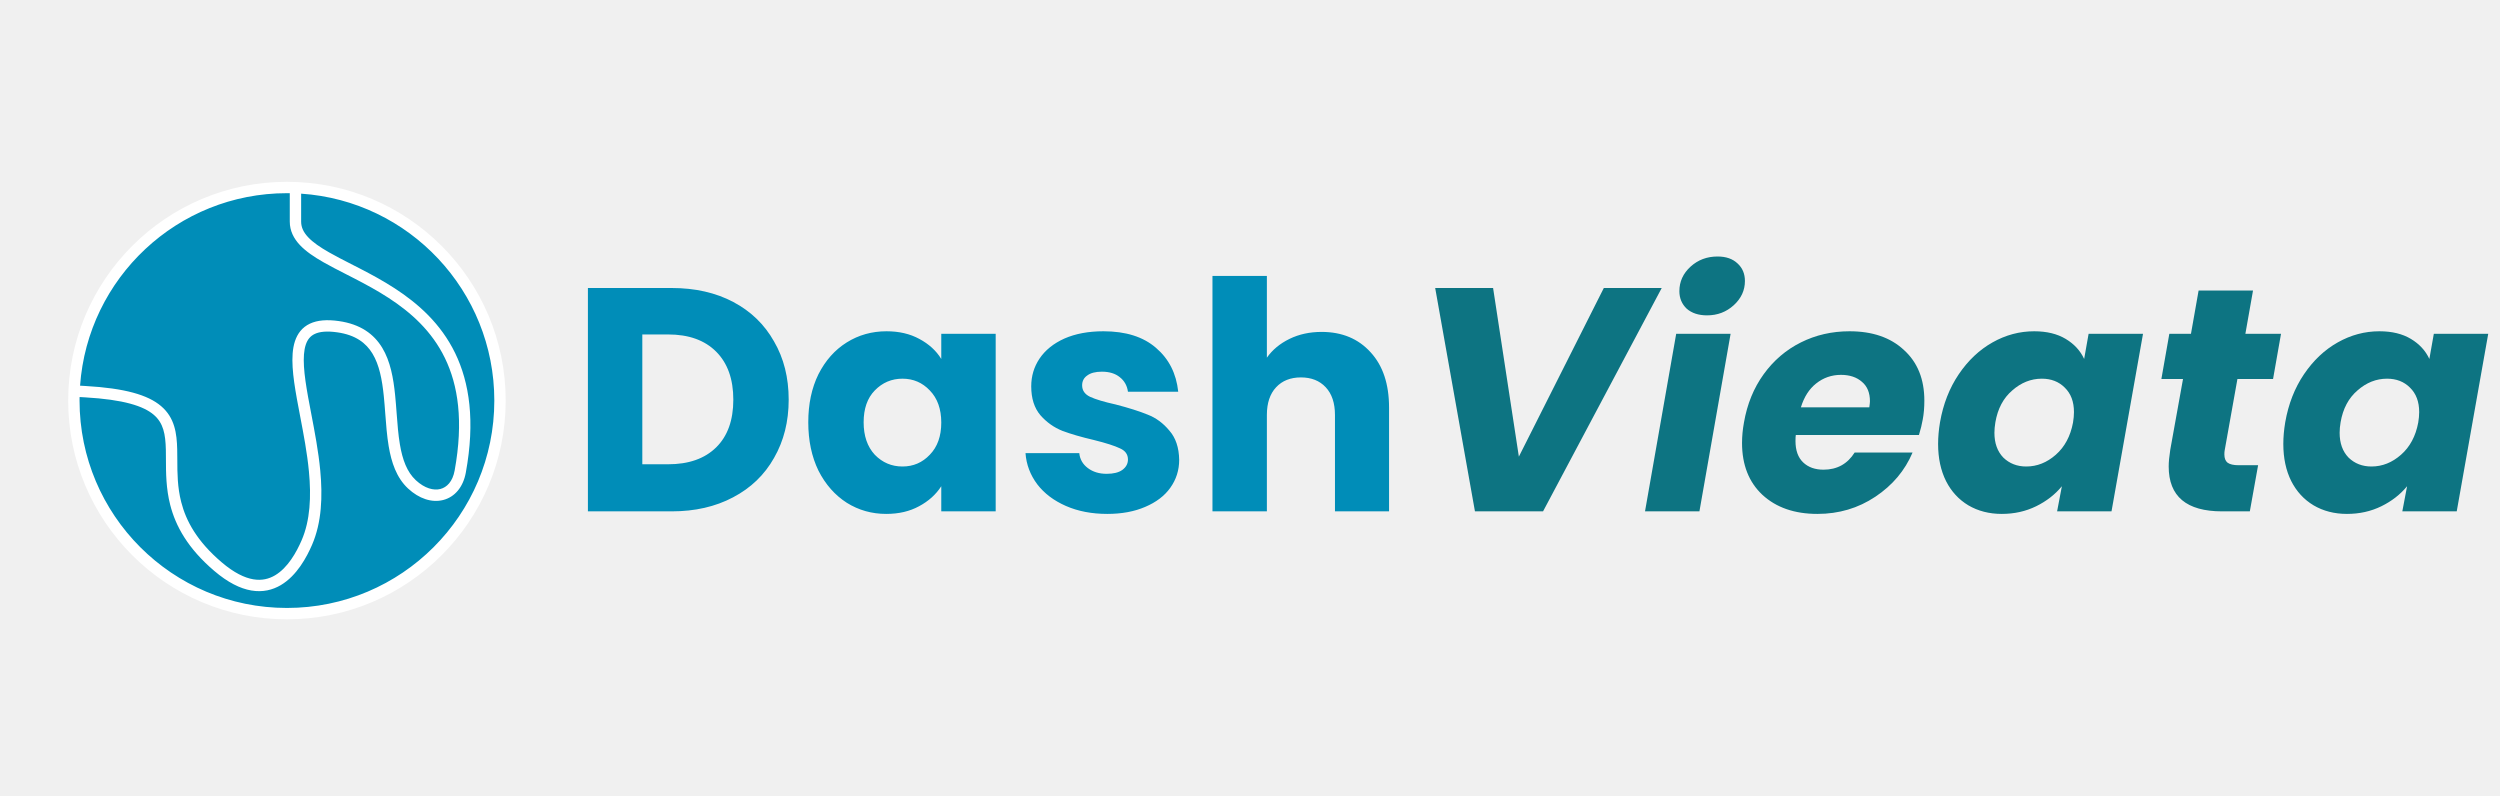
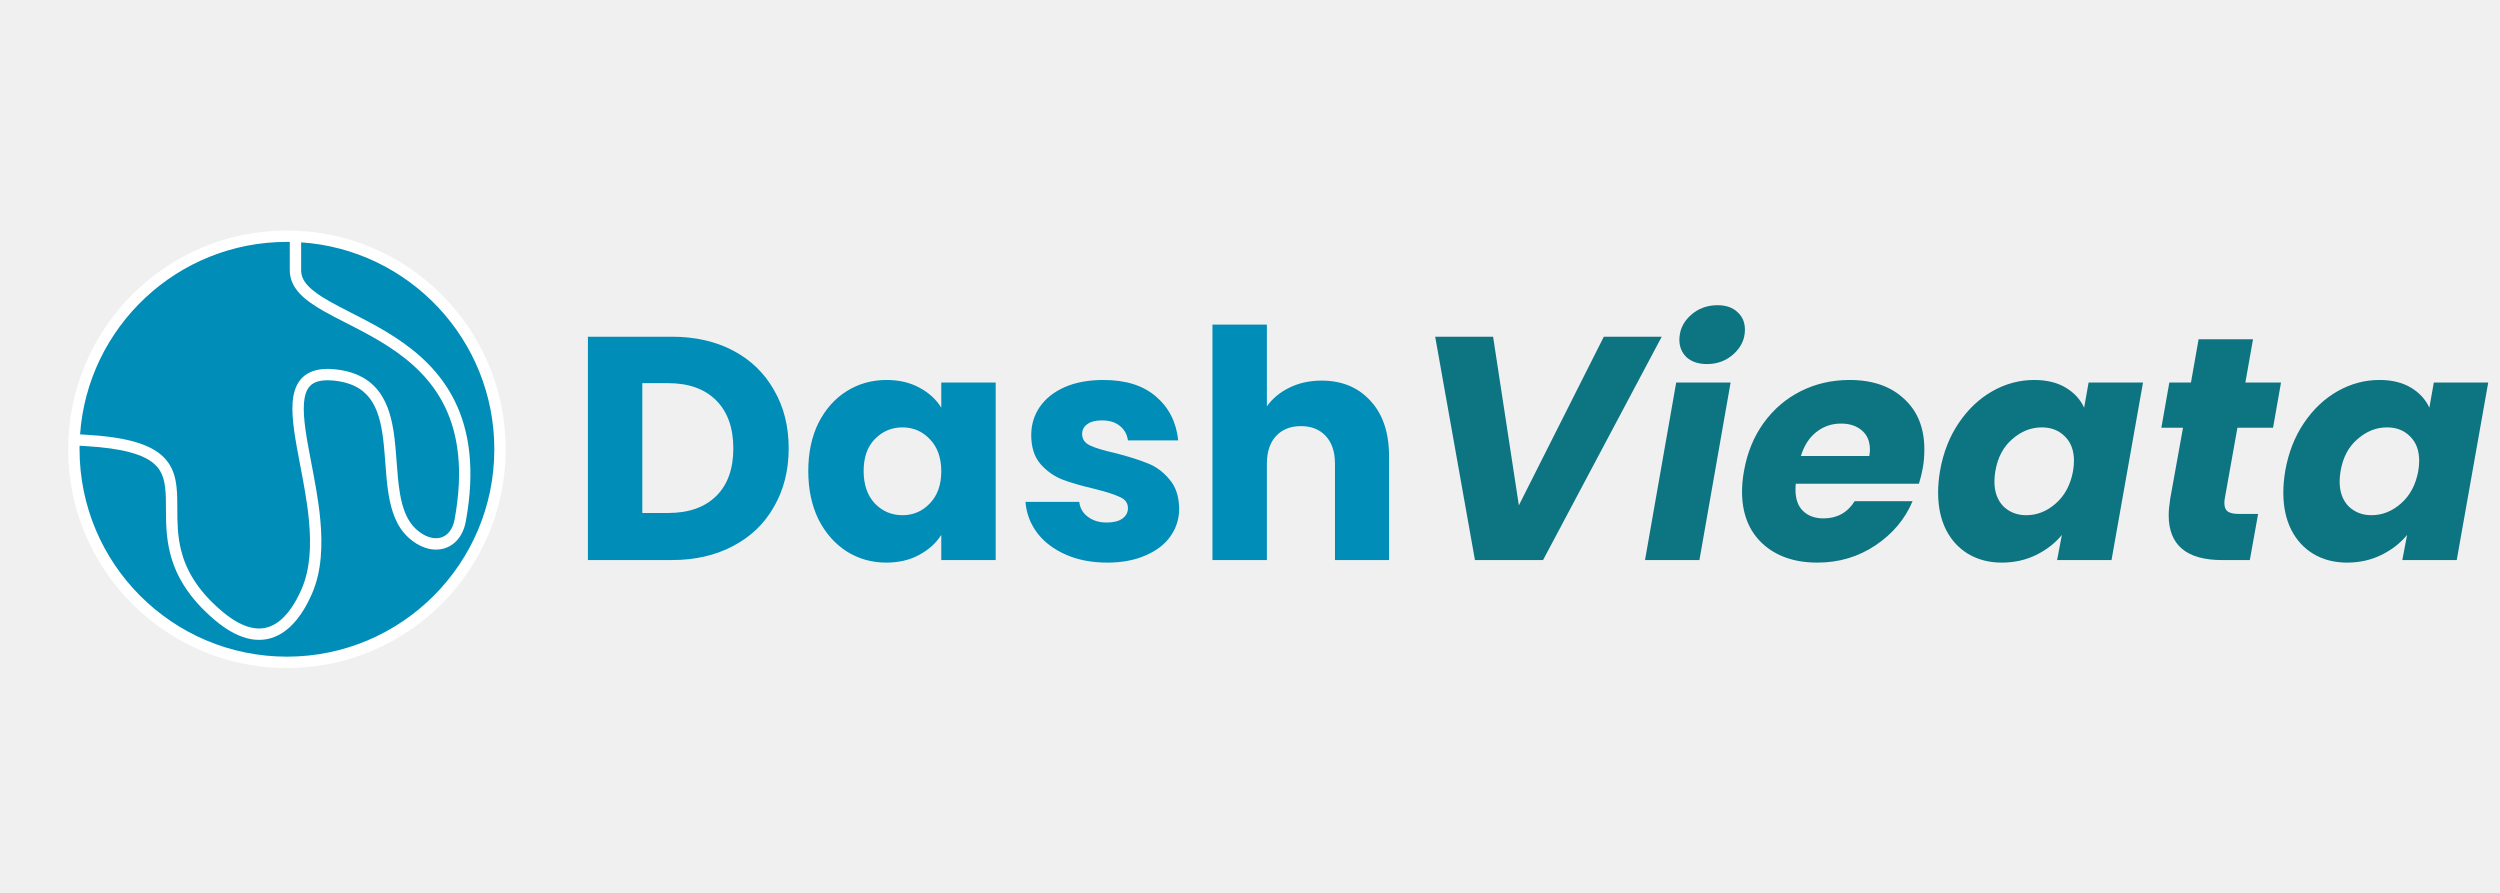
- <svg xmlns="http://www.w3.org/2000/svg" width="220" height="70" viewBox="0 0 220 70" fill="none">
+ <svg xmlns="http://www.w3.org/2000/svg" width="196" height="70" viewBox="0 0 220 70" fill="none">
  <path d="M44 35.25C44 45.605 35.605 54 25.25 54C14.895 54 6.5 45.605 6.5 35.25C6.5 24.895 14.895 16.5 25.25 16.5C35.605 16.5 44 24.895 44 35.25Z" fill="#008DB8" />
  <path fill-rule="evenodd" clip-rule="evenodd" d="M7.003 34.939C7.001 35.043 7 35.146 7 35.25C7 45.329 15.171 53.5 25.25 53.5C35.329 53.5 43.5 45.329 43.5 35.25C43.5 25.591 35.996 17.684 26.5 17.042V19.5C26.5 19.997 26.704 20.438 27.12 20.88C27.547 21.333 28.174 21.763 28.97 22.215C29.552 22.547 30.198 22.877 30.893 23.232C31.147 23.361 31.407 23.494 31.674 23.632C32.661 24.142 33.711 24.708 34.74 25.377C36.799 26.715 38.793 28.478 40.054 31.075C41.317 33.677 41.819 37.06 40.992 41.59C40.76 42.861 40.024 43.738 39.001 44C37.998 44.257 36.87 43.882 35.91 42.989C34.885 42.037 34.441 40.678 34.203 39.263C34.051 38.358 33.976 37.363 33.903 36.392C33.864 35.866 33.825 35.348 33.774 34.854C33.626 33.401 33.377 32.11 32.783 31.126C32.211 30.178 31.291 29.475 29.679 29.245C28.736 29.11 28.111 29.192 27.7 29.386C27.31 29.569 27.058 29.878 26.905 30.342C26.746 30.825 26.701 31.464 26.749 32.256C26.797 33.042 26.933 33.94 27.11 34.924C27.196 35.403 27.292 35.902 27.391 36.417C27.693 37.995 28.023 39.714 28.183 41.411C28.395 43.664 28.321 45.96 27.459 47.949C26.996 49.017 26.131 50.651 24.715 51.488C23.988 51.918 23.121 52.135 22.119 51.964C21.129 51.795 20.047 51.255 18.862 50.246C16.518 48.251 15.453 46.283 14.979 44.433C14.608 42.984 14.605 41.607 14.602 40.43C14.602 40.131 14.601 39.845 14.595 39.574C14.561 38.2 14.38 37.224 13.526 36.497C12.63 35.735 10.896 35.161 7.472 34.966L7.003 34.939ZM7.046 33.94L7.528 33.968C10.979 34.164 13.009 34.745 14.174 35.736C15.381 36.762 15.56 38.138 15.594 39.549C15.602 39.858 15.603 40.17 15.604 40.485C15.607 41.65 15.611 42.869 15.948 44.185C16.368 45.824 17.314 47.616 19.51 49.484C20.607 50.418 21.528 50.849 22.288 50.978C23.036 51.106 23.665 50.947 24.206 50.627C25.327 49.964 26.088 48.598 26.541 47.551C27.304 45.79 27.394 43.694 27.187 41.505C27.032 39.861 26.716 38.21 26.415 36.642C26.315 36.118 26.216 35.603 26.126 35.101C25.948 34.108 25.802 33.163 25.751 32.316C25.7 31.475 25.738 30.689 25.955 30.029C26.178 29.352 26.593 28.801 27.274 28.481C27.933 28.171 28.78 28.106 29.821 28.255C31.709 28.525 32.901 29.387 33.639 30.609C34.356 31.796 34.619 33.281 34.769 34.752C34.826 35.307 34.866 35.853 34.906 36.39C34.976 37.325 35.044 38.231 35.189 39.098C35.415 40.443 35.811 41.532 36.59 42.257C37.38 42.991 38.172 43.18 38.753 43.031C39.315 42.887 39.83 42.389 40.008 41.41C40.805 37.043 40.306 33.883 39.154 31.512C38.001 29.137 36.167 27.496 34.195 26.215C33.209 25.574 32.193 25.026 31.215 24.52C30.96 24.389 30.707 24.26 30.457 24.132C29.755 23.773 29.078 23.428 28.475 23.084C27.657 22.619 26.924 22.13 26.392 21.566C25.851 20.991 25.5 20.316 25.5 19.5V17.002C25.417 17.001 25.334 17 25.25 17C15.611 17 7.718 24.472 7.046 33.94ZM6 35.25C6 24.619 14.618 16 25.25 16C35.882 16 44.5 24.619 44.5 35.25C44.5 45.882 35.882 54.5 25.25 54.5C14.618 54.5 6 45.882 6 35.25Z" fill="white" />
  <path d="M59.1 25.344C61.172 25.344 62.983 25.755 64.532 26.576C66.081 27.397 67.276 28.555 68.116 30.048C68.975 31.523 69.404 33.231 69.404 35.172C69.404 37.095 68.975 38.803 68.116 40.296C67.276 41.789 66.072 42.947 64.504 43.768C62.955 44.589 61.153 45 59.1 45H51.736V25.344H59.1ZM58.792 40.856C60.603 40.856 62.012 40.361 63.02 39.372C64.028 38.383 64.532 36.983 64.532 35.172C64.532 33.361 64.028 31.952 63.02 30.944C62.012 29.936 60.603 29.432 58.792 29.432H56.524V40.856H58.792ZM71.128 37.16C71.128 35.555 71.426 34.145 72.024 32.932C72.64 31.719 73.47 30.785 74.516 30.132C75.561 29.479 76.728 29.152 78.016 29.152C79.117 29.152 80.078 29.376 80.9 29.824C81.74 30.272 82.384 30.86 82.832 31.588V29.376H87.62V45H82.832V42.788C82.365 43.516 81.712 44.104 80.872 44.552C80.05 45 79.089 45.224 77.988 45.224C76.718 45.224 75.561 44.897 74.516 44.244C73.47 43.572 72.64 42.629 72.024 41.416C71.426 40.184 71.128 38.765 71.128 37.16ZM82.832 37.188C82.832 35.993 82.496 35.051 81.824 34.36C81.17 33.669 80.368 33.324 79.416 33.324C78.464 33.324 77.652 33.669 76.98 34.36C76.326 35.032 76 35.965 76 37.16C76 38.355 76.326 39.307 76.98 40.016C77.652 40.707 78.464 41.052 79.416 41.052C80.368 41.052 81.17 40.707 81.824 40.016C82.496 39.325 82.832 38.383 82.832 37.188ZM97.44 45.224C96.077 45.224 94.864 44.991 93.8 44.524C92.736 44.057 91.896 43.423 91.28 42.62C90.664 41.799 90.318 40.884 90.244 39.876H94.976C95.032 40.417 95.284 40.856 95.732 41.192C96.18 41.528 96.73 41.696 97.384 41.696C97.981 41.696 98.438 41.584 98.756 41.36C99.092 41.117 99.26 40.809 99.26 40.436C99.26 39.988 99.026 39.661 98.56 39.456C98.093 39.232 97.337 38.989 96.292 38.728C95.172 38.467 94.238 38.196 93.492 37.916C92.745 37.617 92.101 37.16 91.56 36.544C91.018 35.909 90.748 35.06 90.748 33.996C90.748 33.1 90.99 32.288 91.476 31.56C91.98 30.813 92.708 30.225 93.66 29.796C94.63 29.367 95.778 29.152 97.104 29.152C99.064 29.152 100.604 29.637 101.724 30.608C102.862 31.579 103.516 32.867 103.684 34.472H99.26C99.185 33.931 98.942 33.501 98.532 33.184C98.14 32.867 97.617 32.708 96.964 32.708C96.404 32.708 95.974 32.82 95.676 33.044C95.377 33.249 95.228 33.539 95.228 33.912C95.228 34.36 95.461 34.696 95.928 34.92C96.413 35.144 97.16 35.368 98.168 35.592C99.325 35.891 100.268 36.189 100.996 36.488C101.724 36.768 102.358 37.235 102.9 37.888C103.46 38.523 103.749 39.381 103.768 40.464C103.768 41.379 103.506 42.2 102.984 42.928C102.48 43.637 101.742 44.197 100.772 44.608C99.82 45.019 98.709 45.224 97.44 45.224ZM116.301 29.208C118.093 29.208 119.53 29.805 120.613 31C121.696 32.176 122.237 33.8 122.237 35.872V45H117.477V36.516C117.477 35.471 117.206 34.659 116.665 34.08C116.124 33.501 115.396 33.212 114.481 33.212C113.566 33.212 112.838 33.501 112.297 34.08C111.756 34.659 111.485 35.471 111.485 36.516V45H106.697V24.28H111.485V31.476C111.97 30.785 112.633 30.235 113.473 29.824C114.313 29.413 115.256 29.208 116.301 29.208Z" fill="#008DB8" />
  <path d="M131.392 25.344L133.66 40.184L141.136 25.344H146.232L135.788 45H129.796L126.296 25.344H131.392ZM150.221 27.752C149.474 27.752 148.877 27.556 148.429 27.164C148 26.753 147.785 26.24 147.785 25.624C147.785 24.784 148.112 24.065 148.765 23.468C149.418 22.871 150.212 22.572 151.145 22.572C151.892 22.572 152.48 22.777 152.909 23.188C153.338 23.58 153.553 24.093 153.553 24.728C153.553 25.549 153.226 26.259 152.573 26.856C151.92 27.453 151.136 27.752 150.221 27.752ZM152.293 29.376L149.549 45H144.761L147.505 29.376H152.293ZM162.763 29.152C164.779 29.152 166.375 29.703 167.551 30.804C168.746 31.887 169.343 33.371 169.343 35.256C169.343 35.872 169.296 36.423 169.203 36.908C169.128 37.337 169.016 37.795 168.867 38.28H158.031C158.012 38.392 158.003 38.569 158.003 38.812C158.003 39.633 158.227 40.259 158.675 40.688C159.123 41.117 159.72 41.332 160.467 41.332C161.662 41.332 162.576 40.828 163.211 39.82H168.307C167.635 41.407 166.543 42.704 165.031 43.712C163.519 44.72 161.82 45.224 159.935 45.224C157.919 45.224 156.304 44.664 155.091 43.544C153.896 42.424 153.299 40.903 153.299 38.98C153.299 38.401 153.355 37.804 153.467 37.188C153.747 35.564 154.326 34.145 155.203 32.932C156.08 31.719 157.172 30.785 158.479 30.132C159.786 29.479 161.214 29.152 162.763 29.152ZM164.499 35.844C164.536 35.583 164.555 35.405 164.555 35.312C164.555 34.565 164.322 33.996 163.855 33.604C163.388 33.193 162.772 32.988 162.007 32.988C161.186 32.988 160.458 33.24 159.823 33.744C159.207 34.229 158.759 34.929 158.479 35.844H164.499ZM170.721 37.16C171.001 35.555 171.552 34.145 172.373 32.932C173.194 31.719 174.184 30.785 175.341 30.132C176.498 29.479 177.721 29.152 179.009 29.152C180.11 29.152 181.034 29.376 181.781 29.824C182.528 30.272 183.069 30.86 183.405 31.588L183.797 29.376H188.585L185.813 45H181.025L181.445 42.788C180.848 43.516 180.092 44.104 179.177 44.552C178.262 45 177.254 45.224 176.153 45.224C175.052 45.224 174.072 44.972 173.213 44.468C172.373 43.964 171.72 43.255 171.253 42.34C170.786 41.407 170.553 40.315 170.553 39.064C170.553 38.467 170.609 37.832 170.721 37.16ZM182.425 37.188C182.481 36.852 182.509 36.544 182.509 36.264C182.509 35.349 182.238 34.631 181.697 34.108C181.174 33.585 180.502 33.324 179.681 33.324C178.729 33.324 177.861 33.669 177.077 34.36C176.293 35.032 175.798 35.965 175.593 37.16C175.537 37.496 175.509 37.804 175.509 38.084C175.509 38.999 175.77 39.727 176.293 40.268C176.834 40.791 177.506 41.052 178.309 41.052C179.261 41.052 180.129 40.707 180.913 40.016C181.697 39.325 182.201 38.383 182.425 37.188ZM195.773 39.624C195.754 39.717 195.745 39.839 195.745 39.988C195.745 40.324 195.838 40.567 196.025 40.716C196.23 40.865 196.557 40.94 197.005 40.94H198.713L197.985 45H195.549C192.413 45 190.845 43.684 190.845 41.052C190.845 40.66 190.891 40.165 190.985 39.568L192.105 33.352H190.201L190.901 29.376H192.805L193.477 25.568H198.265L197.593 29.376H200.729L200.029 33.352H196.893L195.773 39.624ZM201.1 37.16C201.38 35.555 201.93 34.145 202.752 32.932C203.573 31.719 204.562 30.785 205.72 30.132C206.877 29.479 208.1 29.152 209.388 29.152C210.489 29.152 211.413 29.376 212.16 29.824C212.906 30.272 213.448 30.86 213.784 31.588L214.176 29.376H218.964L216.192 45H211.404L211.824 42.788C211.226 43.516 210.47 44.104 209.556 44.552C208.641 45 207.633 45.224 206.532 45.224C205.43 45.224 204.45 44.972 203.592 44.468C202.752 43.964 202.098 43.255 201.632 42.34C201.165 41.407 200.932 40.315 200.932 39.064C200.932 38.467 200.988 37.832 201.1 37.16ZM212.804 37.188C212.86 36.852 212.888 36.544 212.888 36.264C212.888 35.349 212.617 34.631 212.076 34.108C211.553 33.585 210.881 33.324 210.06 33.324C209.108 33.324 208.24 33.669 207.456 34.36C206.672 35.032 206.177 35.965 205.972 37.16C205.916 37.496 205.888 37.804 205.888 38.084C205.888 38.999 206.149 39.727 206.672 40.268C207.213 40.791 207.885 41.052 208.688 41.052C209.64 41.052 210.508 40.707 211.292 40.016C212.076 39.325 212.58 38.383 212.804 37.188Z" fill="#0D7482" />
</svg>
